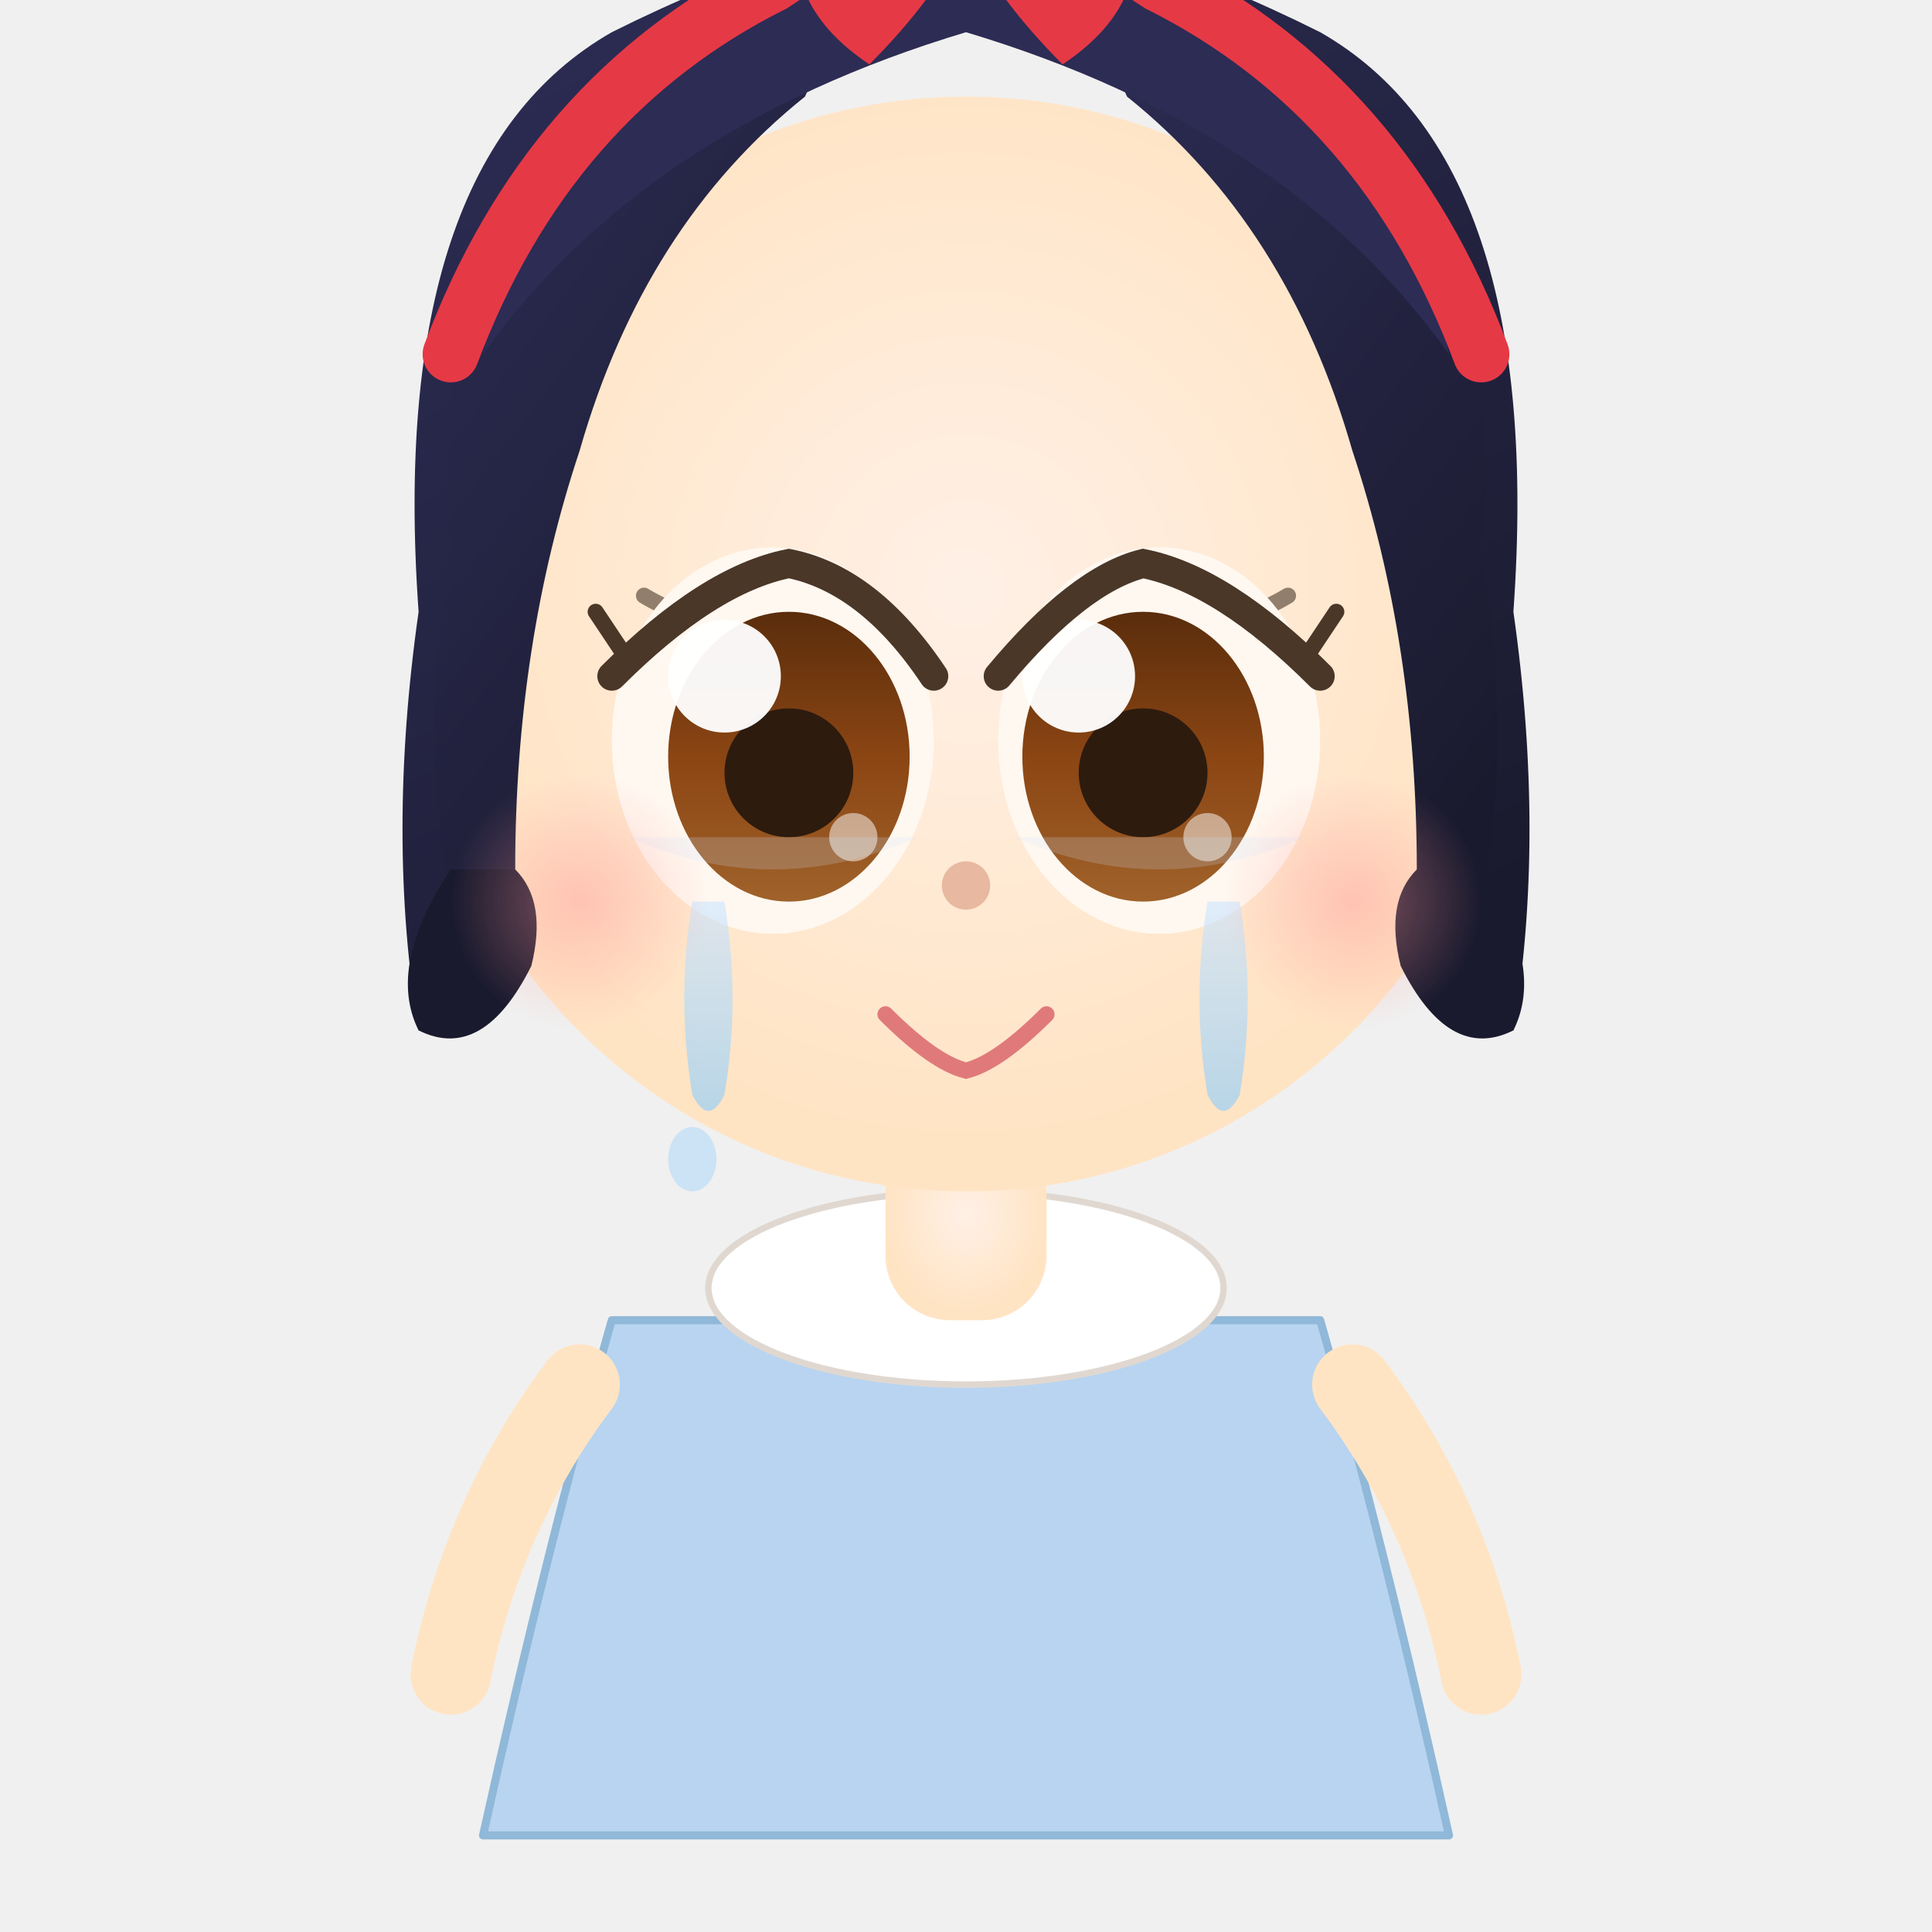
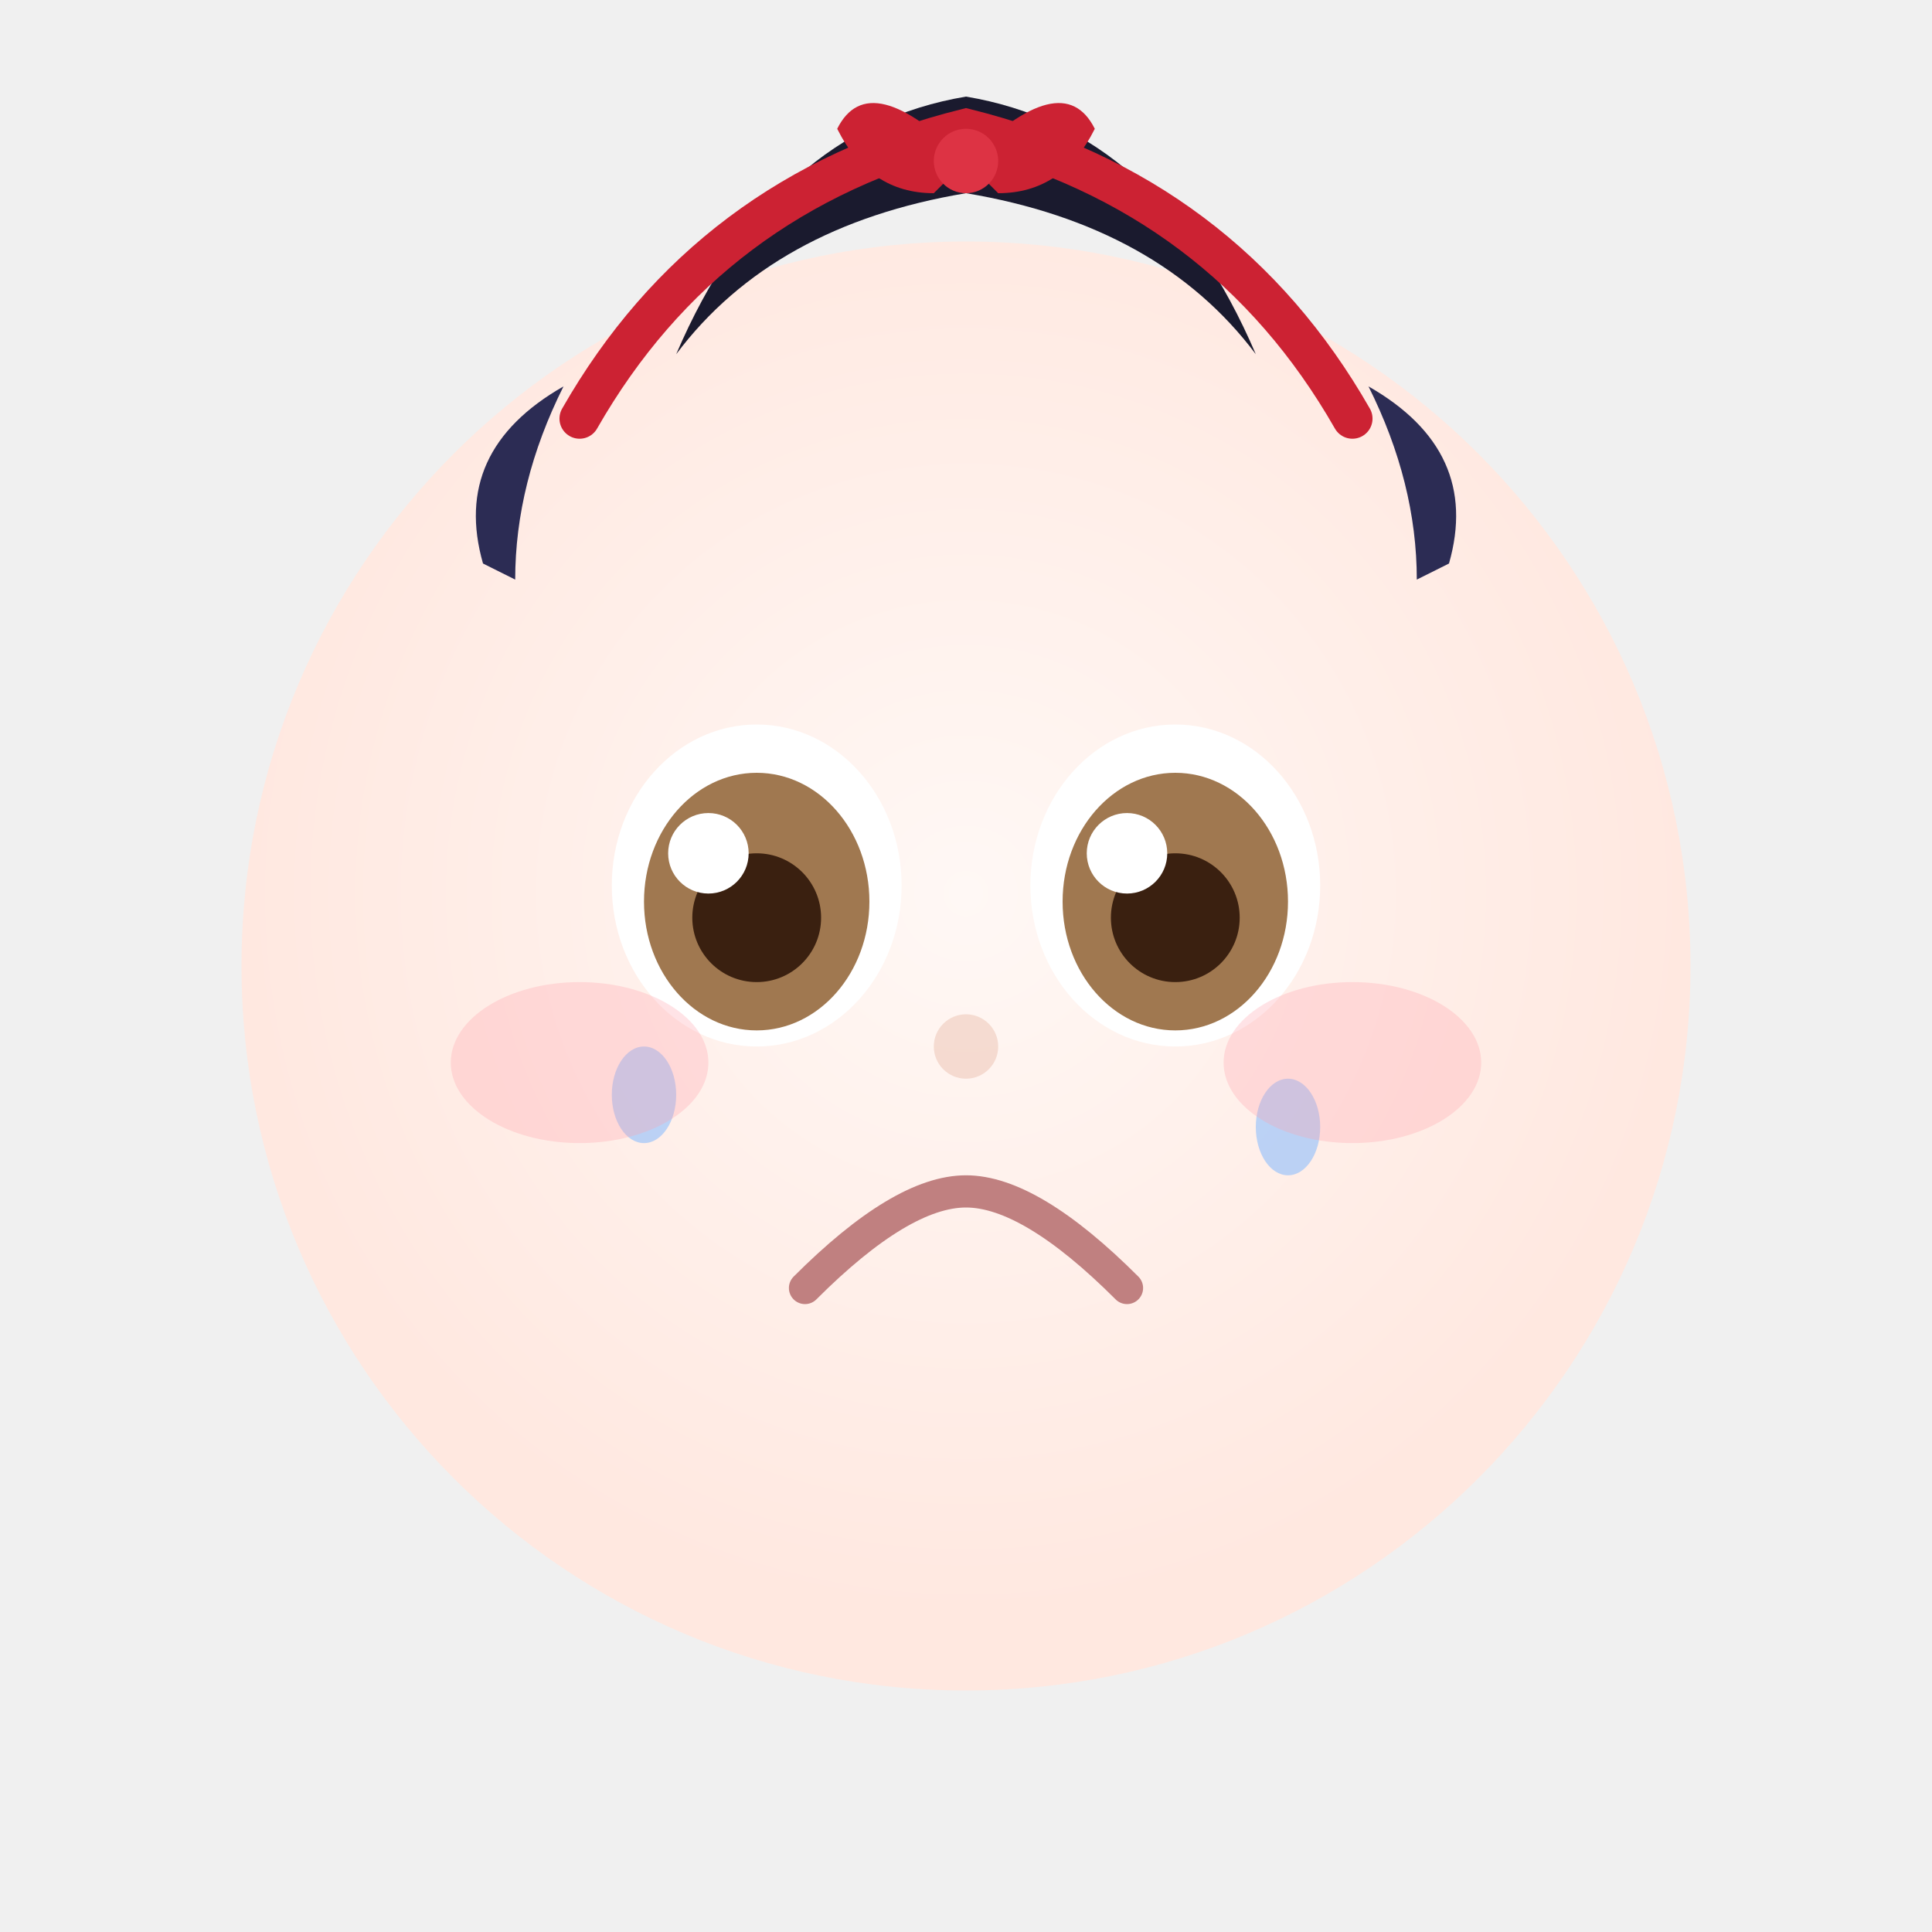
<svg xmlns="http://www.w3.org/2000/svg" viewBox="0 0 120 120" width="120" height="120">
  <defs>
-     <radialGradient id="bSkinS" cx="50%" cy="45%" r="50%">
-       <stop offset="0%" stop-color="#FFF0E6" />
-       <stop offset="100%" stop-color="#FFE4C4" />
+     <radialGradient id="babySkin" cx="0.5" cy="0.45" r="0.5">
+       <stop offset="0%" stop-color="#FFF8F5" />
+       <stop offset="100%" stop-color="#FFE8E0" />
    </radialGradient>
-     <linearGradient id="bHairS" x1="20%" y1="0%" x2="80%" y2="100%">
-       <stop offset="0%" stop-color="#2C2C54" />
-       <stop offset="100%" stop-color="#1A1A2E" />
-     </linearGradient>
-     <linearGradient id="bEyeS" x1="0" y1="0" x2="0" y2="1">
-       <stop offset="0%" stop-color="#5A2D0C" />
-       <stop offset="50%" stop-color="#8B4513" />
-       <stop offset="100%" stop-color="#A0622A" />
-     </linearGradient>
-     <radialGradient id="bBlushS" cx="50%" cy="50%" r="50%">
-       <stop offset="0%" stop-color="#FF9999" stop-opacity="0.45" />
-       <stop offset="100%" stop-color="#FF9999" stop-opacity="0" />
-     </radialGradient>
-     <linearGradient id="tearGrad" x1="0" y1="0" x2="0" y2="1">
-       <stop offset="0%" stop-color="#CCE5FF" />
-       <stop offset="100%" stop-color="#88CCFF" />
-     </linearGradient>
  </defs>
-   <path d="M38 82 Q34 96 30 114 L90 114 Q86 96 82 82 Z" fill="#B8D4F0" stroke="#90B8D8" stroke-width="0.5" stroke-linejoin="round" />
-   <ellipse cx="60" cy="80" rx="16" ry="6" fill="white" stroke="#E0D8D0" stroke-width="0.4" />
-   <rect x="55" y="70" width="10" height="12" rx="4" fill="url(#bSkinS)" />
-   <circle cx="60" cy="40" r="34" fill="url(#bSkinS)" />
-   <path d="M26 38 Q24 10 38 2 Q50 -4 60 -5 Q70 -4 82 2 Q96 10 94 38 Q96 52 94 64 L91 62 Q92 50 92 40 Q92 16 80 6 Q70 -1 60 -2 Q50 -1 40 6 Q28 16 28 40 Q28 50 29 62 L26 64 Q24 52 26 38 Z" fill="url(#bHairS)" />
-   <path d="M28 34 Q26 16 38 6 Q46 0 54 -3 L50 6 Q40 14 36 28 Q32 40 32 54 Q30 58 28 56 Q26 46 28 34 Z" fill="url(#bHairS)" />
-   <path d="M28 54 Q24 60 26 64 Q30 66 33 60 Q34 56 32 54" fill="#1A1A2E" />
-   <path d="M92 34 Q94 16 82 6 Q74 0 66 -3 L70 6 Q80 14 84 28 Q88 40 88 54 Q90 58 92 56 Q94 46 92 34 Z" fill="url(#bHairS)" />
-   <path d="M92 54 Q96 60 94 64 Q90 66 87 60 Q86 56 88 54" fill="#1A1A2E" />
-   <path d="M30 22 Q34 4 48 -2 Q54 -5 60 -6 Q66 -5 72 -2 Q86 4 90 22 Q80 8 60 2 Q40 8 30 22 Z" fill="#2C2C54" />
-   <path d="M28 22 Q34 6 48 -1 Q54 -5 60 -6 Q66 -5 72 -1 Q86 6 92 22" fill="none" stroke="#E63946" stroke-width="3.5" stroke-linecap="round" />
-   <path d="M60 -4 Q52 -12 50 -6 Q48 0 54 4 Q58 0 60 -4 Z" fill="#E63946" />
-   <path d="M60 -4 Q68 -12 70 -6 Q72 0 66 4 Q62 0 60 -4 Z" fill="#E63946" />
-   <circle cx="60" cy="-4" r="2.5" fill="#F04858" />
-   <path d="M40 37 Q45 40 51 38" fill="none" stroke="#4A3728" stroke-width="1" stroke-linecap="round" opacity="0.6" />
-   <path d="M69 38 Q75 40 80 37" fill="none" stroke="#4A3728" stroke-width="1" stroke-linecap="round" opacity="0.6" />
-   <ellipse cx="48" cy="46" rx="10" ry="12" fill="#FFF8F0" />
-   <ellipse cx="49" cy="47" rx="7.5" ry="9" fill="url(#bEyeS)" />
-   <circle cx="49" cy="48" r="4" fill="#2D1B0E" />
-   <circle cx="45" cy="42" r="3.5" fill="white" opacity="0.95" />
-   <circle cx="53" cy="52" r="1.5" fill="white" opacity="0.5" />
-   <path d="M39 52 Q48 56 57 52" fill="#CCE5FF" opacity="0.2" />
-   <path d="M38 42 Q44 36 49 35 Q54 36 58 42" stroke="#4A3728" stroke-width="1.8" fill="none" stroke-linecap="round" />
-   <line x1="39" y1="41" x2="37" y2="38" stroke="#4A3728" stroke-width="1" stroke-linecap="round" />
-   <ellipse cx="72" cy="46" rx="10" ry="12" fill="#FFF8F0" />
-   <ellipse cx="71" cy="47" rx="7.5" ry="9" fill="url(#bEyeS)" />
-   <circle cx="71" cy="48" r="4" fill="#2D1B0E" />
-   <circle cx="67" cy="42" r="3.5" fill="white" opacity="0.95" />
-   <circle cx="75" cy="52" r="1.5" fill="white" opacity="0.5" />
-   <path d="M63 52 Q72 56 81 52" fill="#CCE5FF" opacity="0.2" />
-   <path d="M62 42 Q67 36 71 35 Q76 36 82 42" stroke="#4A3728" stroke-width="1.8" fill="none" stroke-linecap="round" />
-   <line x1="81" y1="41" x2="83" y2="38" stroke="#4A3728" stroke-width="1" stroke-linecap="round" />
-   <path d="M43 56 Q42 62 43 68 Q44 70 45 68 Q46 62 45 56 Z" fill="url(#tearGrad)" opacity="0.6" />
-   <path d="M75 56 Q74 62 75 68 Q76 70 77 68 Q78 62 77 56 Z" fill="url(#tearGrad)" opacity="0.6" />
-   <ellipse cx="43" cy="72" rx="1.5" ry="2" fill="#88CCFF" opacity="0.35" />
-   <circle cx="60" cy="55" r="1.5" fill="#E8B8A0" />
-   <circle cx="36" cy="56" r="8" fill="url(#bBlushS)" />
-   <circle cx="84" cy="56" r="8" fill="url(#bBlushS)" />
-   <path d="M55 63 Q58 66 60 66.5 Q62 66 65 63" fill="none" stroke="#E07A7A" stroke-width="1" stroke-linecap="round" />
-   <path d="M36 86 Q30 94 28 104" fill="none" stroke="#FFE4C4" stroke-width="5" stroke-linecap="round" />
-   <path d="M84 86 Q90 94 92 104" fill="none" stroke="#FFE4C4" stroke-width="5" stroke-linecap="round" />
+   <circle cx="60" cy="60" r="45" fill="url(#babySkin)" />
+   <path d="M42,22 Q48,8 60,6 Q72,8 78,22 Q72,14 60,12 Q48,14 42,22Z" fill="#1A1A2E" />
+   <path d="M30,35 Q28,28 35,24 Q32,30 32,36Z" fill="#2C2C54" />
+   <path d="M90,35 Q92,28 85,24 Q88,30 88,36Z" fill="#2C2C54" />
+   <path d="M36,26 Q44,12 60,8 Q76,12 84,26" fill="none" stroke="#CC2233" stroke-width="2.5" stroke-linecap="round" />
+   <path d="M60,10 Q54,4 52,8 Q54,12 58,12Z" fill="#CC2233" />
+   <path d="M60,10 Q66,4 68,8 Q66,12 62,12Z" fill="#CC2233" />
+   <circle cx="60" cy="10" r="2" fill="#DD3344" />
+   <ellipse cx="47" cy="55" rx="9" ry="10" fill="white" />
+   <ellipse cx="47" cy="56" rx="7" ry="8" fill="#A07850" />
+   <circle cx="47" cy="57" r="4" fill="#3A2010" />
+   <circle cx="44" cy="53" r="2.5" fill="white" />
+   <ellipse cx="73" cy="55" rx="9" ry="10" fill="white" />
+   <ellipse cx="73" cy="56" rx="7" ry="8" fill="#A07850" />
+   <circle cx="73" cy="57" r="4" fill="#3A2010" />
+   <circle cx="70" cy="53" r="2.5" fill="white" />
+   <ellipse cx="40" cy="68" rx="2" ry="3" fill="rgba(120,180,255,0.5)" />
+   <ellipse cx="80" cy="70" rx="2" ry="3" fill="rgba(120,180,255,0.5)" />
+   <ellipse cx="36" cy="66" rx="8" ry="5" fill="rgba(255,160,170,0.3)" />
+   <ellipse cx="84" cy="66" rx="8" ry="5" fill="rgba(255,160,170,0.3)" />
+   <circle cx="60" cy="65" r="2" fill="rgba(230,180,160,0.4)" />
+   <path d="M50,80 Q56,74 60,74 Q64,74 70,80" stroke="#C08080" stroke-width="2" fill="none" stroke-linecap="round" />
</svg>
